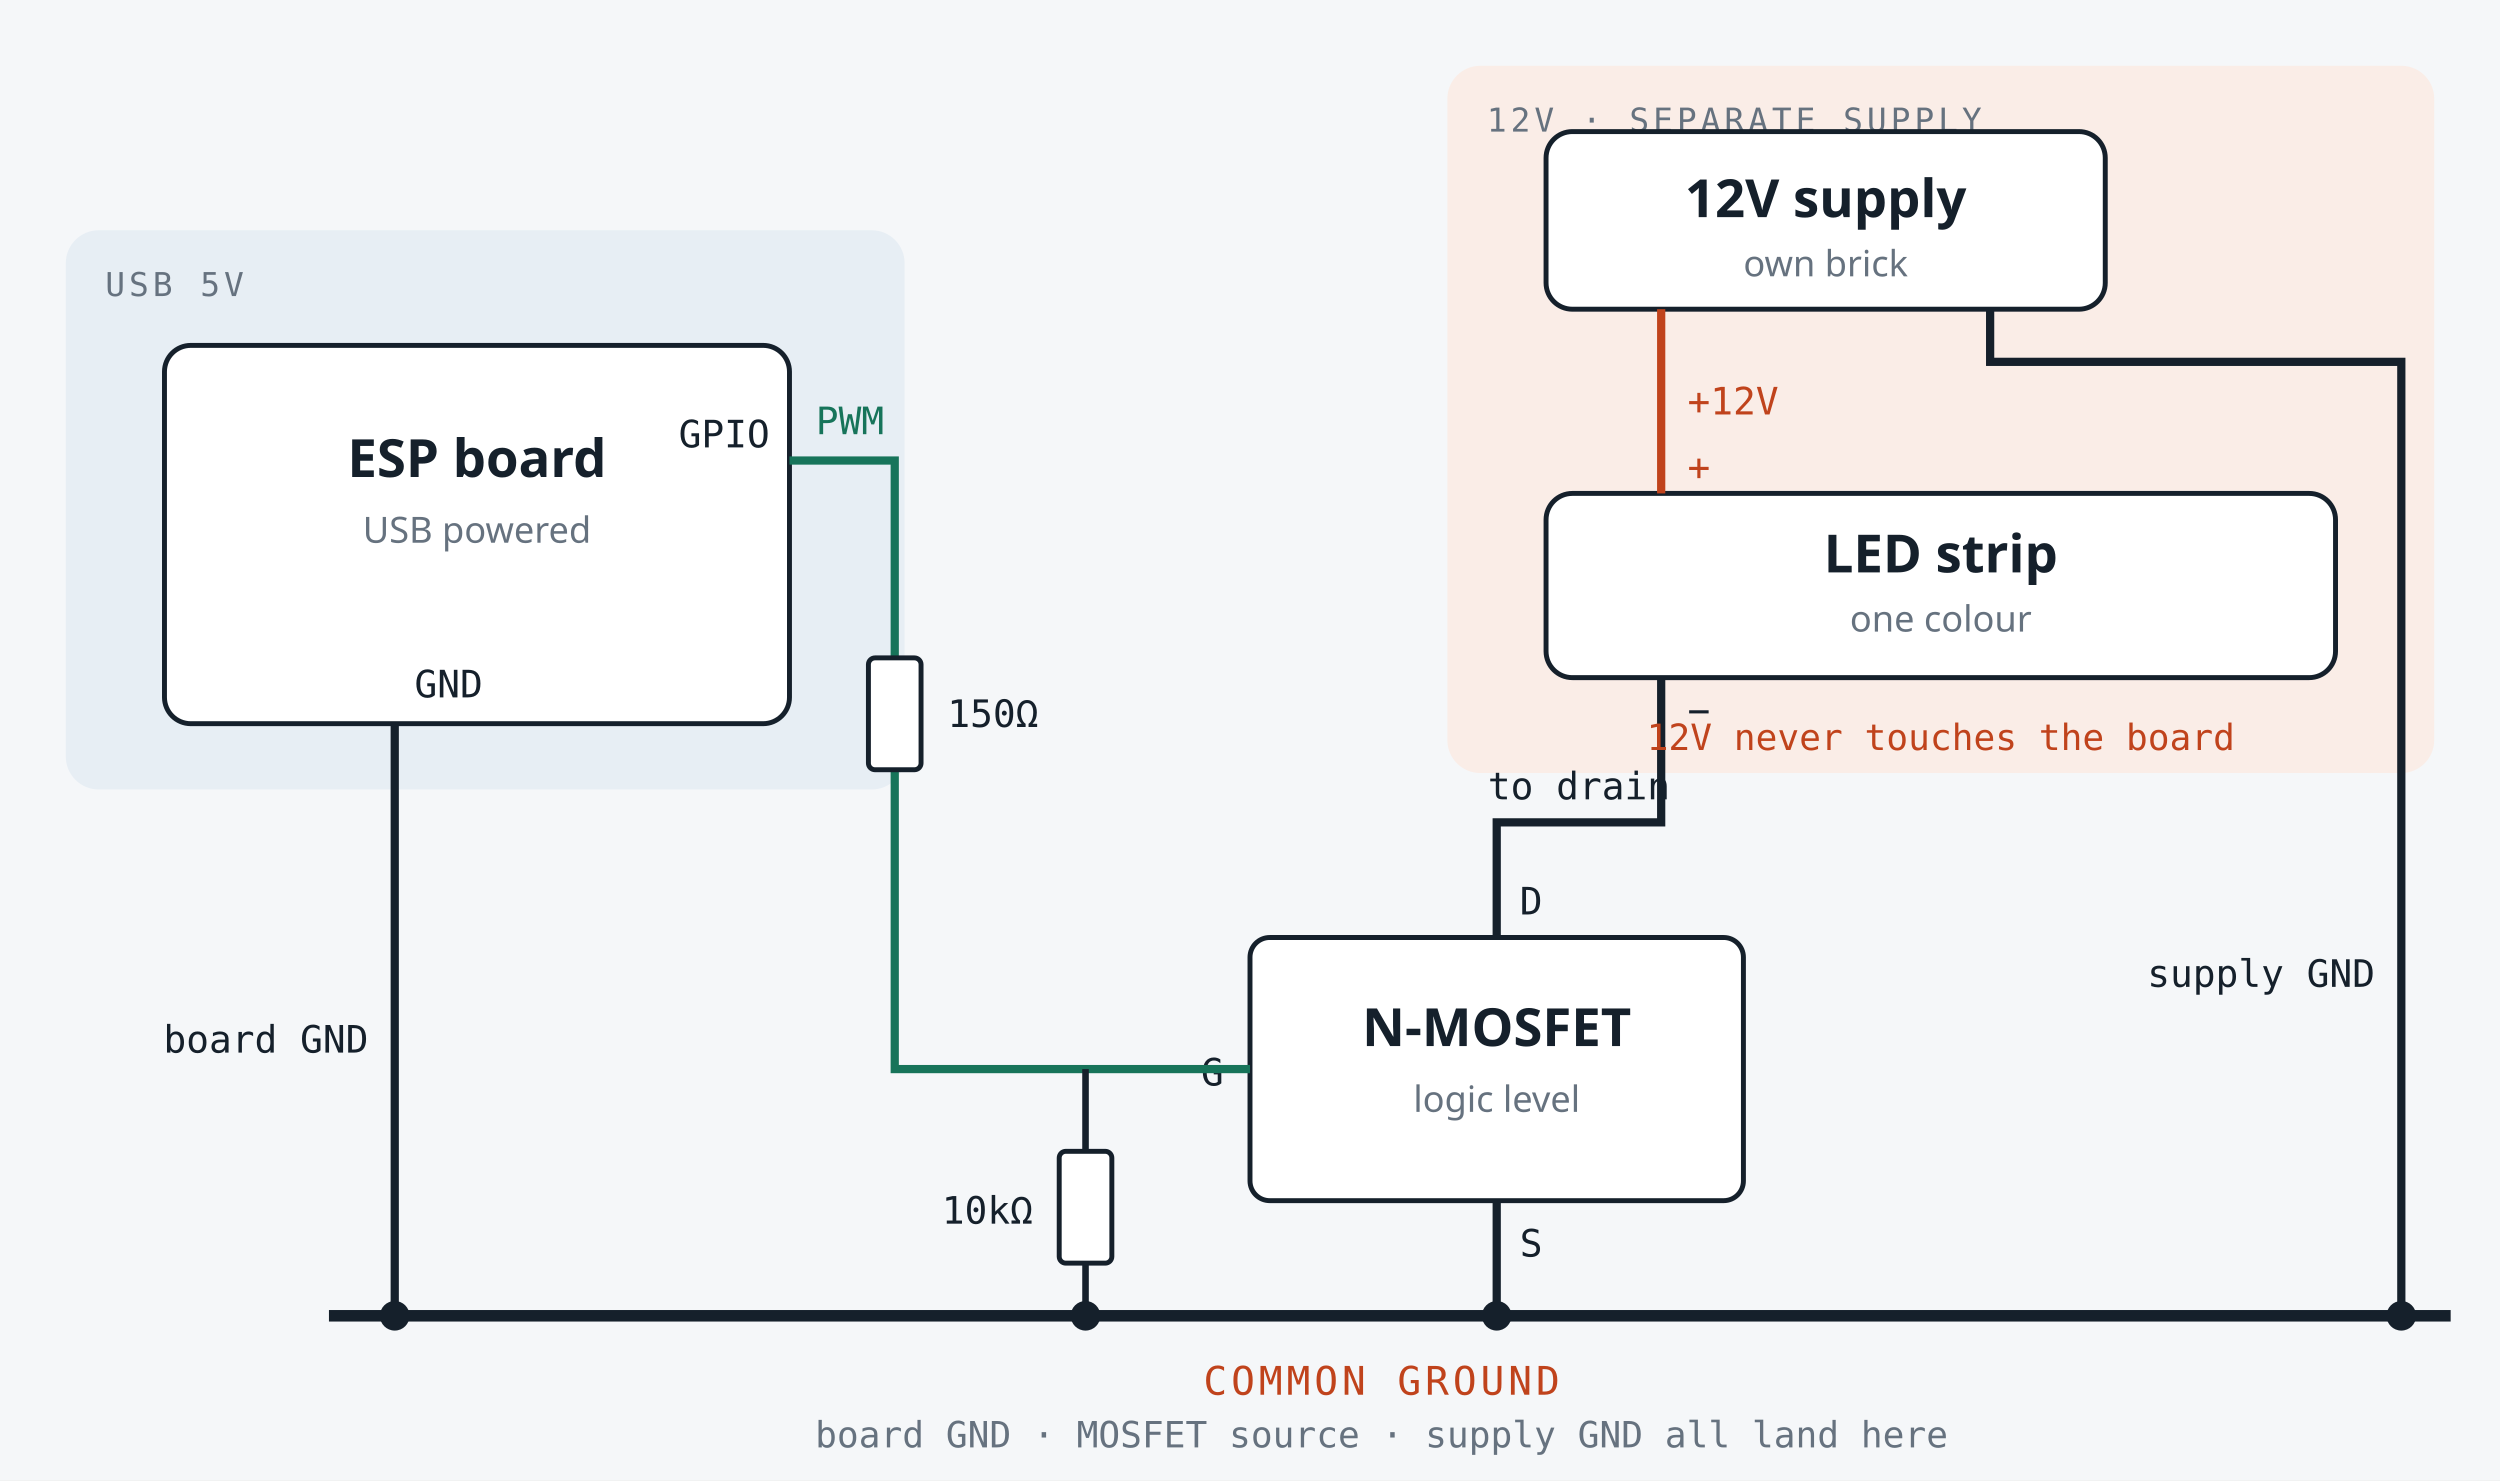
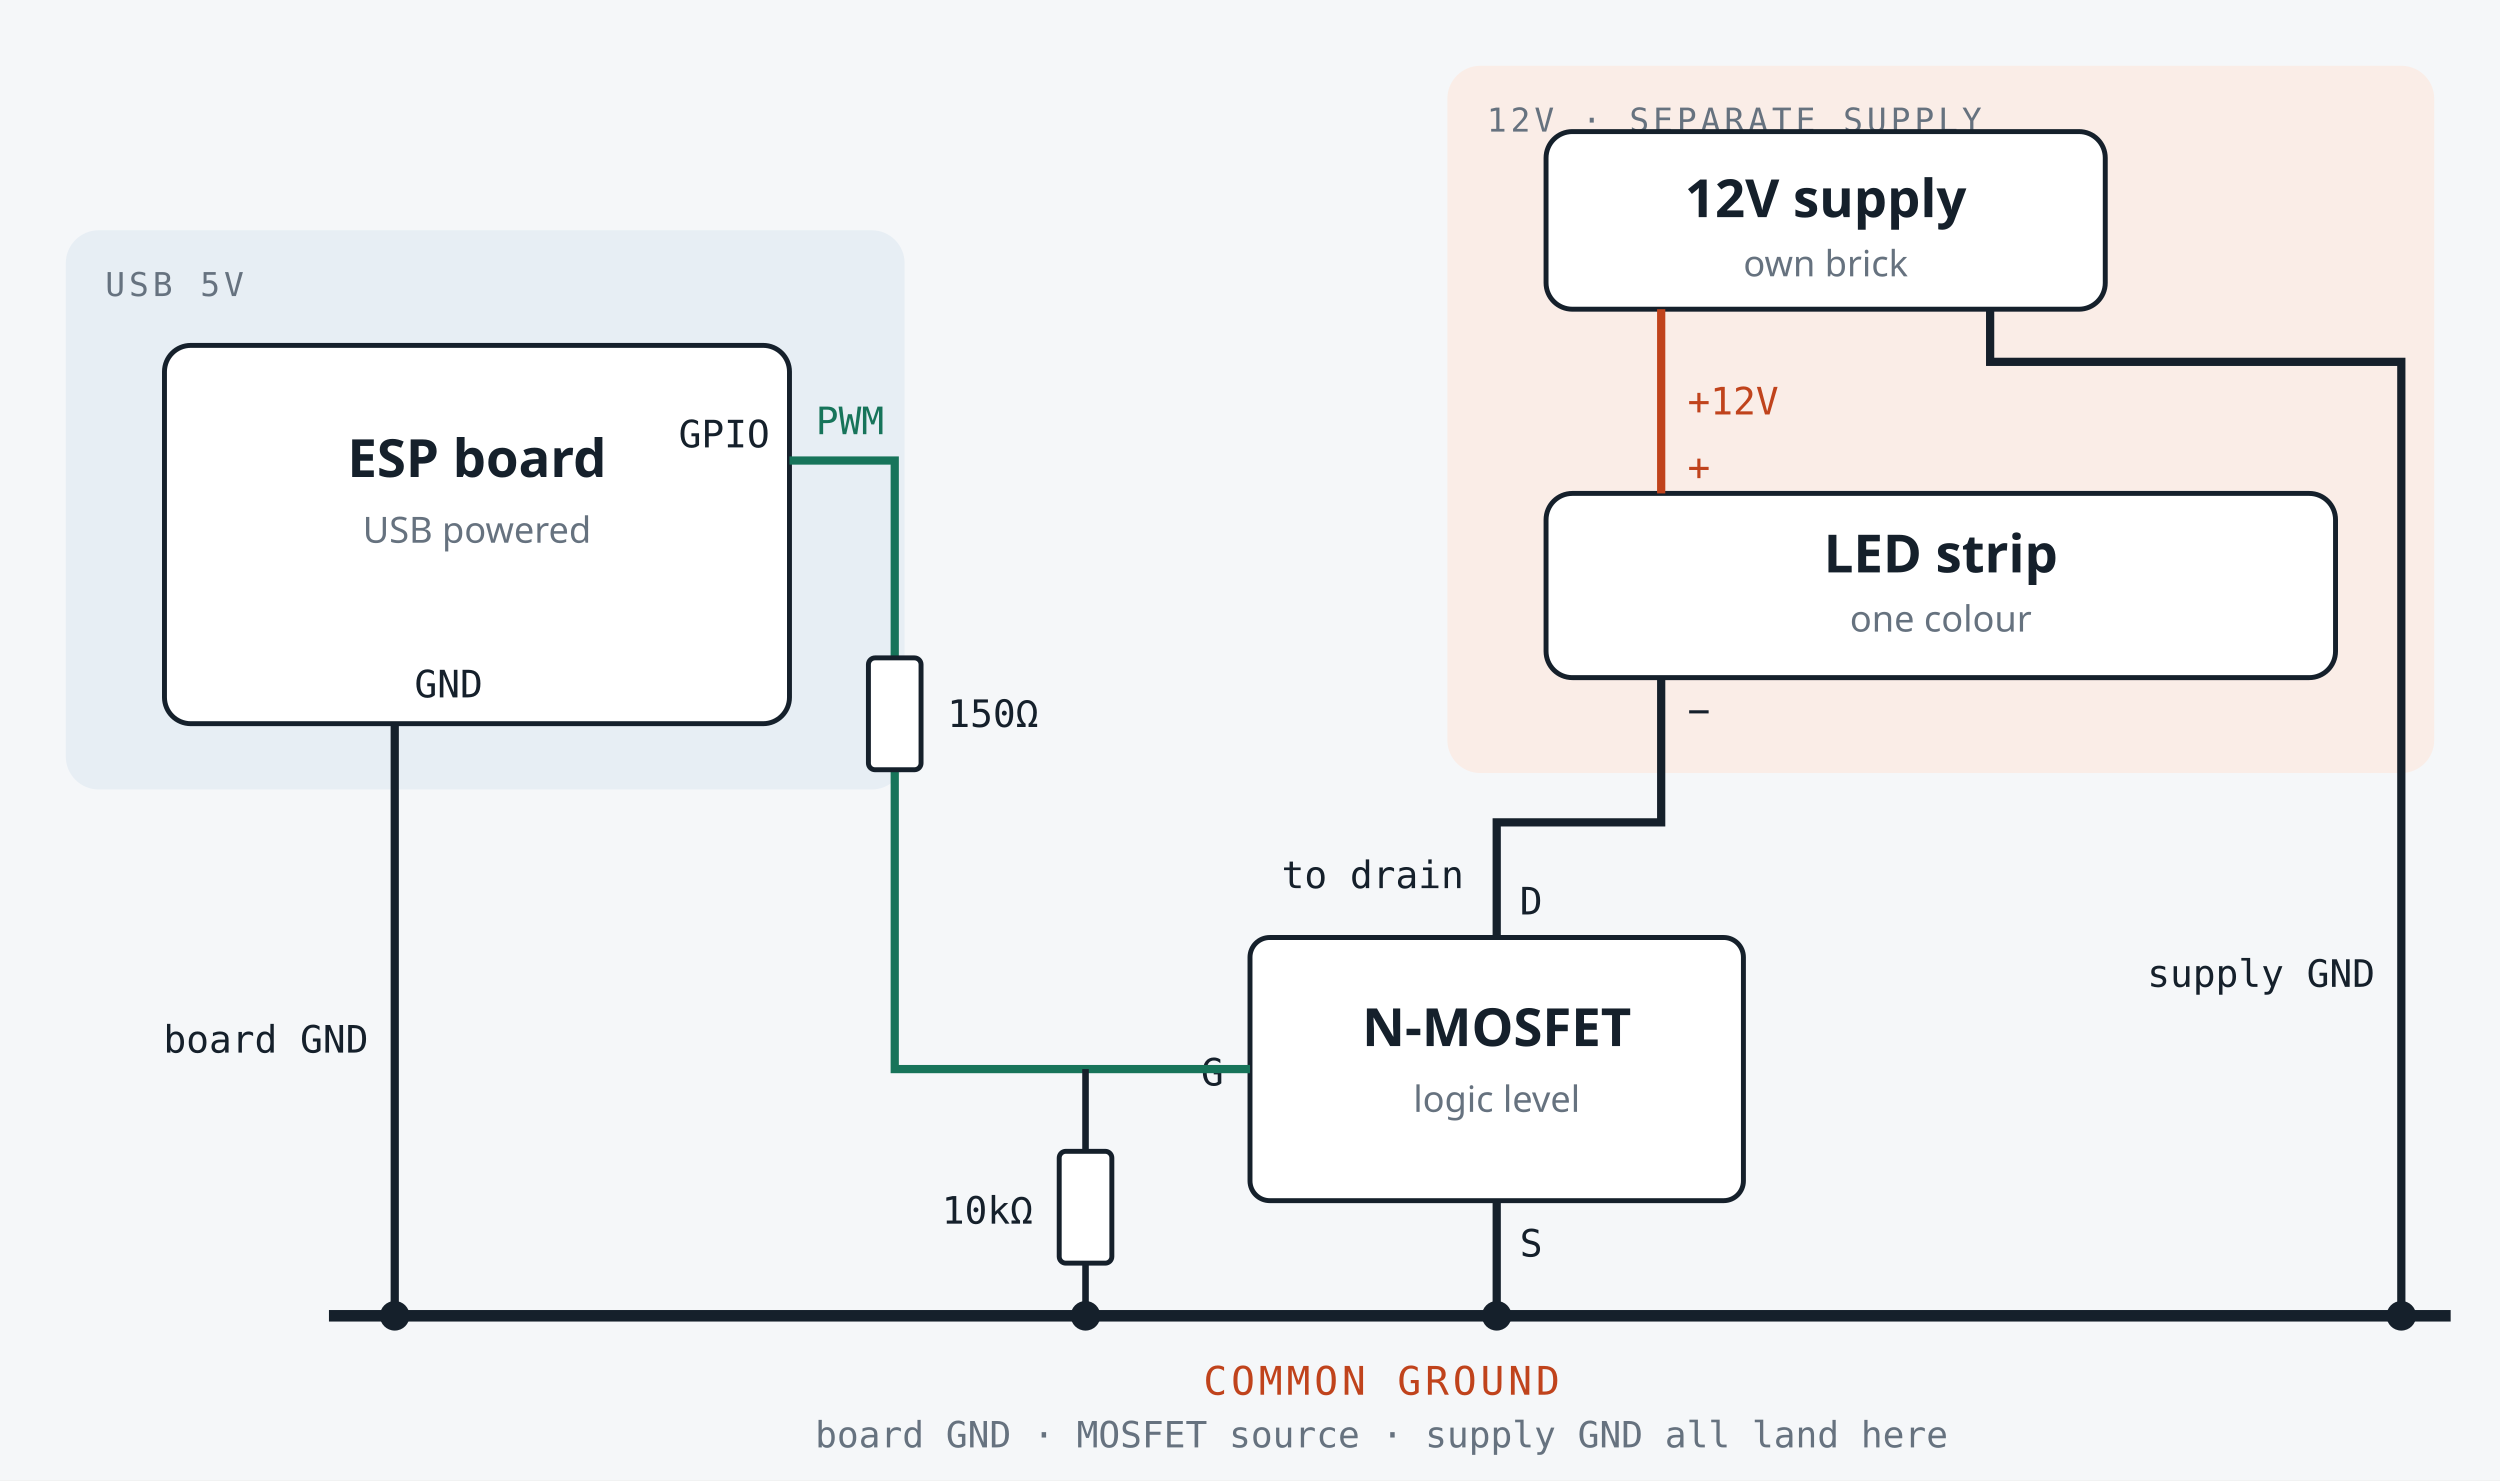
<svg xmlns="http://www.w3.org/2000/svg" viewBox="0 0 760 450" width="760" height="450" role="img" aria-label="An ESP board on USB drives a MOSFET gate through a 150 ohm resistor with a 10k pulldown. A separate 12 volt supply feeds the LED strip, whose negative leg goes to the MOSFET drain. The board ground, the MOSFET source and the supply ground all meet on one common ground rail.">
  <rect width="760" height="450" fill="#F5F7F9" />
  <rect x="20" y="70" width="255" height="170" rx="10" fill="#E7EEF4" />
  <rect x="440" y="20" width="300" height="215" rx="10" fill="#FAEDE7" />
  <text x="32" y="90" font-family="ui-monospace, SFMono-Regular, Consolas, monospace" font-size="10" letter-spacing="1.2" fill="#66727F">USB 5V</text>
  <text x="452" y="40" font-family="ui-monospace, SFMono-Regular, Consolas, monospace" font-size="10" letter-spacing="1.2" fill="#66727F">12V · SEPARATE SUPPLY</text>
  <rect x="50" y="105" width="190" height="115" rx="8" fill="#FFFFFF" stroke="#15202B" stroke-width="1.5" />
  <text x="145" y="145" font-family="ui-sans-serif, system-ui, sans-serif" font-size="16" font-weight="600" text-anchor="middle" fill="#15202B">ESP board</text>
  <text x="145" y="165" font-family="ui-sans-serif, system-ui, sans-serif" font-size="11" text-anchor="middle" fill="#66727F">USB powered</text>
  <text x="234" y="136" font-family="ui-monospace, SFMono-Regular, Consolas, monospace" font-size="11.5" text-anchor="end" fill="#15202B">GPIO</text>
  <text x="126" y="212" font-family="ui-monospace, SFMono-Regular, Consolas, monospace" font-size="11.5" fill="#15202B">GND</text>
  <rect x="470" y="40" width="170" height="54" rx="8" fill="#FFFFFF" stroke="#15202B" stroke-width="1.5" />
  <text x="555" y="66" font-family="ui-sans-serif, system-ui, sans-serif" font-size="16" font-weight="600" text-anchor="middle" fill="#15202B">12V supply</text>
  <text x="555" y="84" font-family="ui-sans-serif, system-ui, sans-serif" font-size="11" text-anchor="middle" fill="#66727F">own brick</text>
  <rect x="470" y="150" width="240" height="56" rx="8" fill="#FFFFFF" stroke="#15202B" stroke-width="1.5" />
  <text x="590" y="174" font-family="ui-sans-serif, system-ui, sans-serif" font-size="16" font-weight="600" text-anchor="middle" fill="#15202B">LED strip</text>
  <text x="590" y="192" font-family="ui-sans-serif, system-ui, sans-serif" font-size="11" text-anchor="middle" fill="#66727F">one colour</text>
  <rect x="380" y="285" width="150" height="80" rx="6" fill="#FFFFFF" stroke="#15202B" stroke-width="1.5" />
  <text x="455" y="318" font-family="ui-sans-serif, system-ui, sans-serif" font-size="16" font-weight="600" text-anchor="middle" fill="#15202B">N-MOSFET</text>
  <text x="455" y="338" font-family="ui-sans-serif, system-ui, sans-serif" font-size="11" text-anchor="middle" fill="#66727F">logic level</text>
  <text x="372" y="330" font-family="ui-monospace, SFMono-Regular, Consolas, monospace" font-size="11.5" text-anchor="end" fill="#15202B">G</text>
  <text x="462" y="278" font-family="ui-monospace, SFMono-Regular, Consolas, monospace" font-size="11.5" fill="#15202B">D</text>
  <text x="462" y="382" font-family="ui-monospace, SFMono-Regular, Consolas, monospace" font-size="11.5" fill="#15202B">S</text>
  <line x1="505" y1="94" x2="505" y2="150" stroke="#C0431C" stroke-width="2.5" />
  <text x="513" y="126" font-family="ui-monospace, SFMono-Regular, Consolas, monospace" font-size="11.5" fill="#C0431C">+12V</text>
  <text x="513" y="146" font-family="ui-monospace, SFMono-Regular, Consolas, monospace" font-size="11.5" fill="#C0431C">+</text>
  <polyline points="505,206 505,250 455,250 455,285" fill="none" stroke="#15202B" stroke-width="2.5" />
  <text x="513" y="220" font-family="ui-monospace, SFMono-Regular, Consolas, monospace" font-size="11.5" fill="#15202B">−</text>
-   <text x="480" y="243" font-family="ui-monospace, SFMono-Regular, Consolas, monospace" font-size="11.5" text-anchor="middle" fill="#15202B">to drain</text>
+   <text x="445" y="270" font-family="ui-monospace, SFMono-Regular, Consolas, monospace" font-size="11.5" text-anchor="end" fill="#15202B">to drain</text>
  <polyline points="605,94 605,110 730,110 730,400" fill="none" stroke="#15202B" stroke-width="2.5" />
  <text x="722" y="300" font-family="ui-monospace, SFMono-Regular, Consolas, monospace" font-size="11.5" text-anchor="end" fill="#15202B">supply GND</text>
  <polyline points="240,140 272,140 272,325 380,325" fill="none" stroke="#17745A" stroke-width="2.5" />
  <text x="248" y="132" font-family="ui-monospace, SFMono-Regular, Consolas, monospace" font-size="11.5" fill="#17745A">PWM</text>
  <rect x="264" y="200" width="16" height="34" rx="2" fill="#FFFFFF" stroke="#15202B" stroke-width="1.5" />
  <text x="288" y="221" font-family="ui-monospace, SFMono-Regular, Consolas, monospace" font-size="11.5" fill="#15202B">150Ω</text>
  <line x1="330" y1="325" x2="330" y2="400" stroke="#15202B" stroke-width="2" />
  <rect x="322" y="350" width="16" height="34" rx="2" fill="#FFFFFF" stroke="#15202B" stroke-width="1.5" />
  <text x="314" y="372" font-family="ui-monospace, SFMono-Regular, Consolas, monospace" font-size="11.5" text-anchor="end" fill="#15202B">10kΩ</text>
  <line x1="455" y1="365" x2="455" y2="400" stroke="#15202B" stroke-width="2.5" />
  <line x1="120" y1="220" x2="120" y2="400" stroke="#15202B" stroke-width="2.5" />
  <text x="112" y="320" font-family="ui-monospace, SFMono-Regular, Consolas, monospace" font-size="11.5" text-anchor="end" fill="#15202B">board GND</text>
  <line x1="100" y1="400" x2="745" y2="400" stroke="#15202B" stroke-width="3.5" />
  <circle cx="120" cy="400" r="4.5" fill="#15202B" />
  <circle cx="330" cy="400" r="4.5" fill="#15202B" />
  <circle cx="455" cy="400" r="4.5" fill="#15202B" />
  <circle cx="730" cy="400" r="4.5" fill="#15202B" />
  <text x="420" y="424" font-family="ui-monospace, SFMono-Regular, Consolas, monospace" font-size="12" letter-spacing="1.2" text-anchor="middle" fill="#C0431C">COMMON GROUND</text>
  <text x="420" y="440" font-family="ui-monospace, SFMono-Regular, Consolas, monospace" font-size="11" text-anchor="middle" fill="#66727F">board GND · MOSFET source · supply GND all land here</text>
-   <text x="590" y="228" font-family="ui-monospace, SFMono-Regular, Consolas, monospace" font-size="11" text-anchor="middle" fill="#C0431C">12V never touches the board</text>
</svg>
